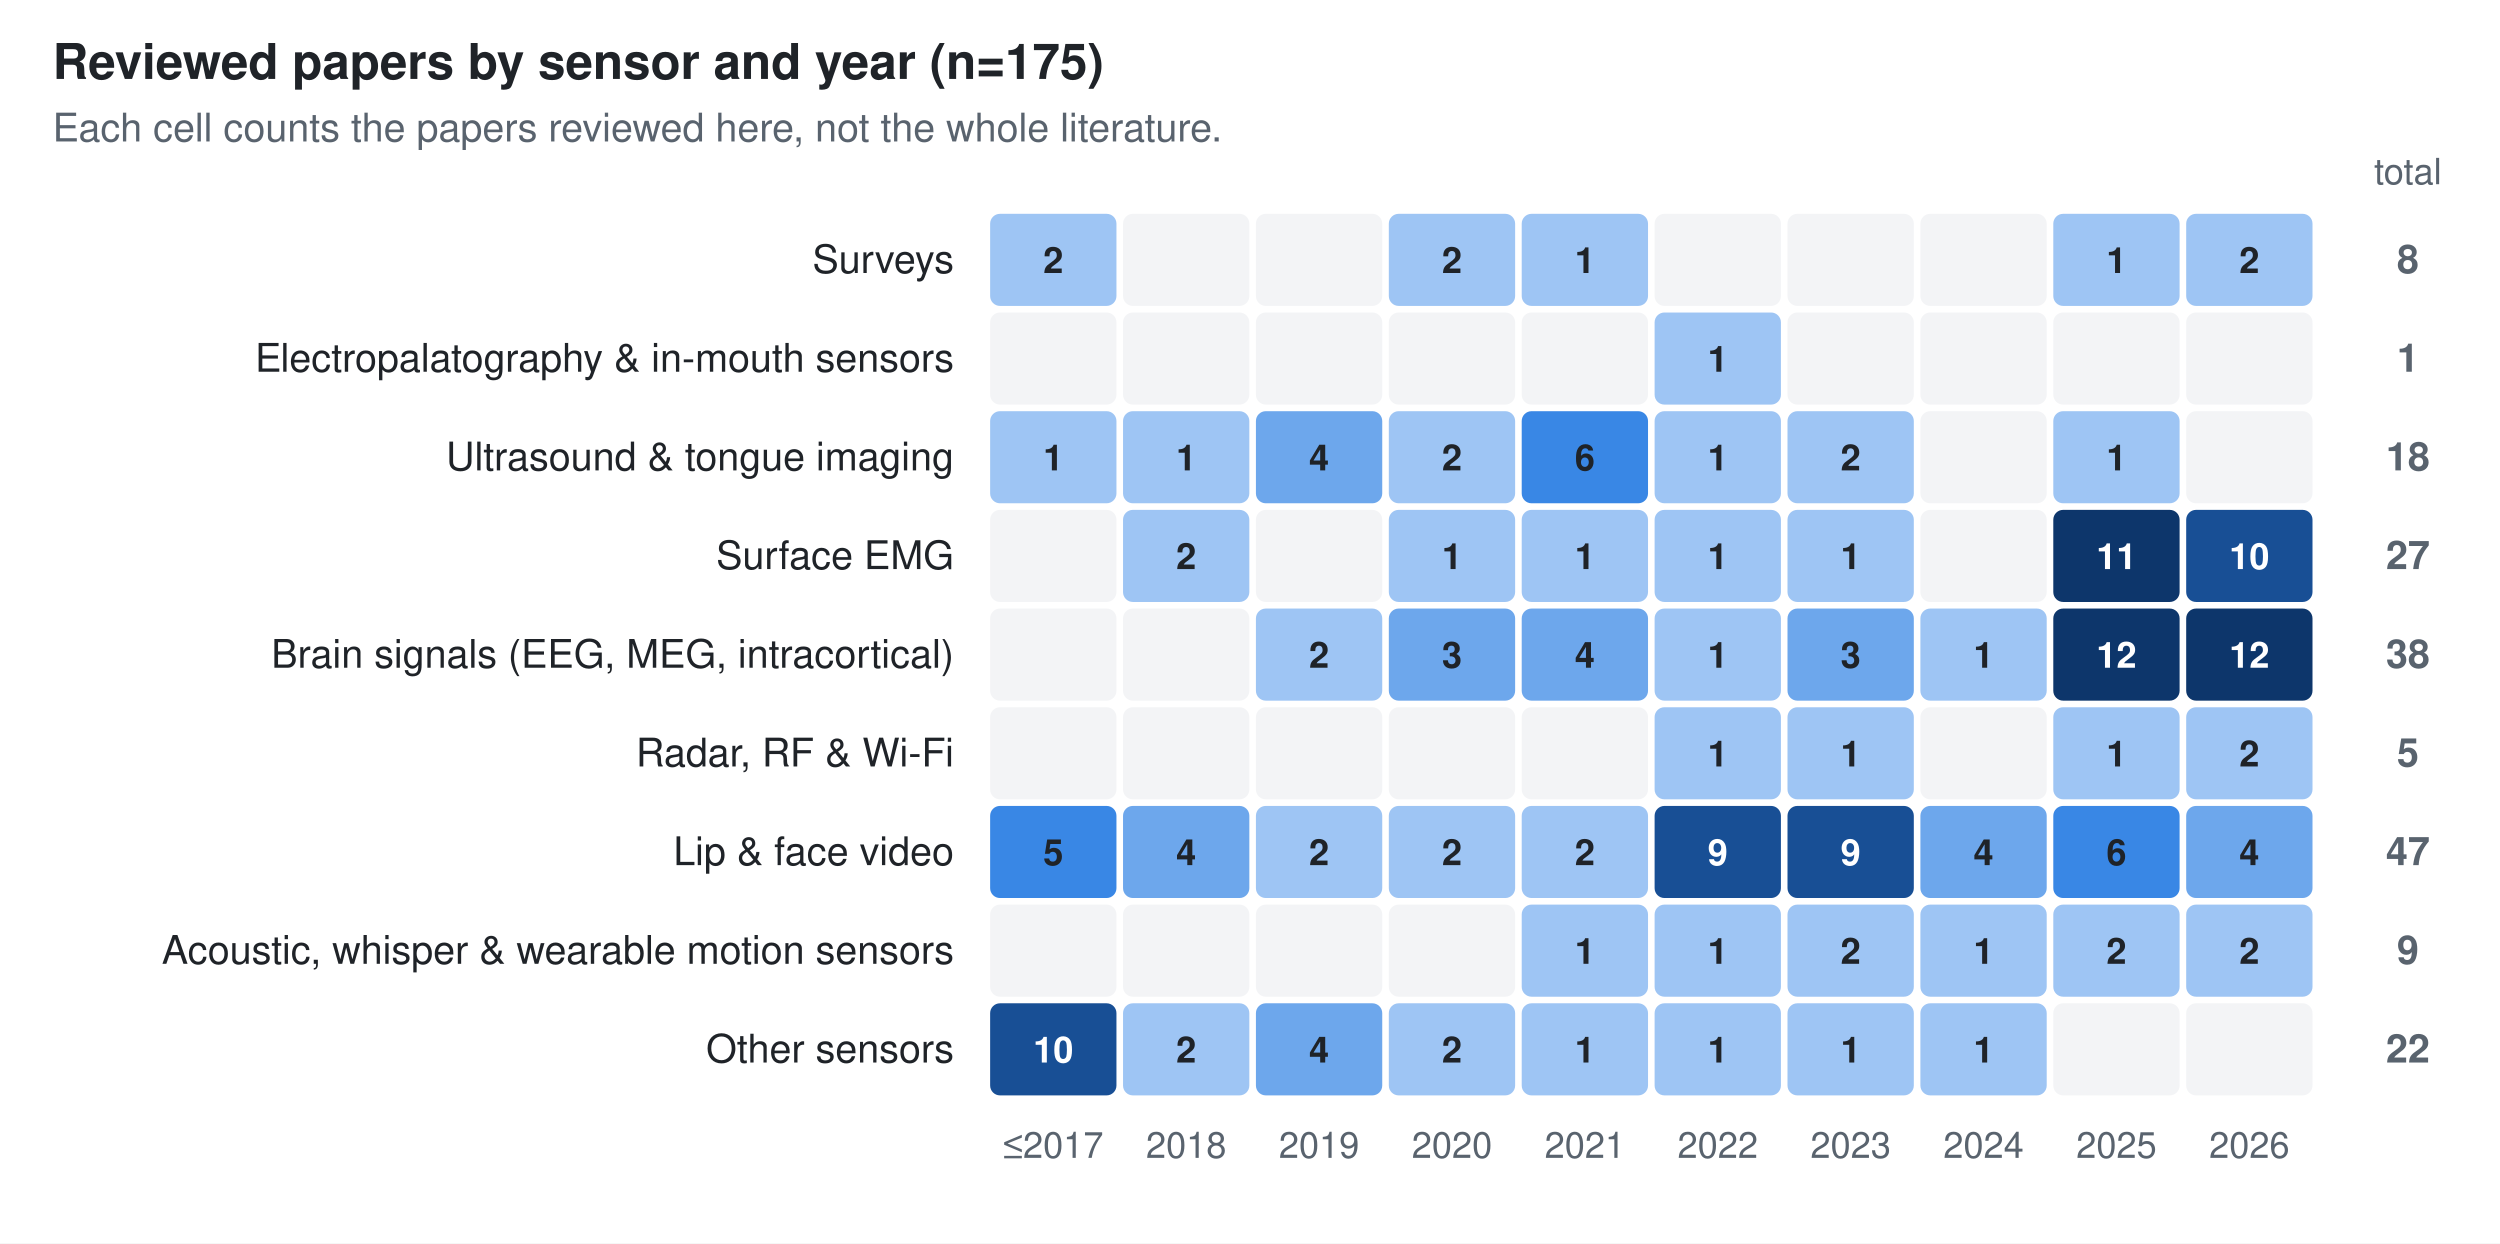
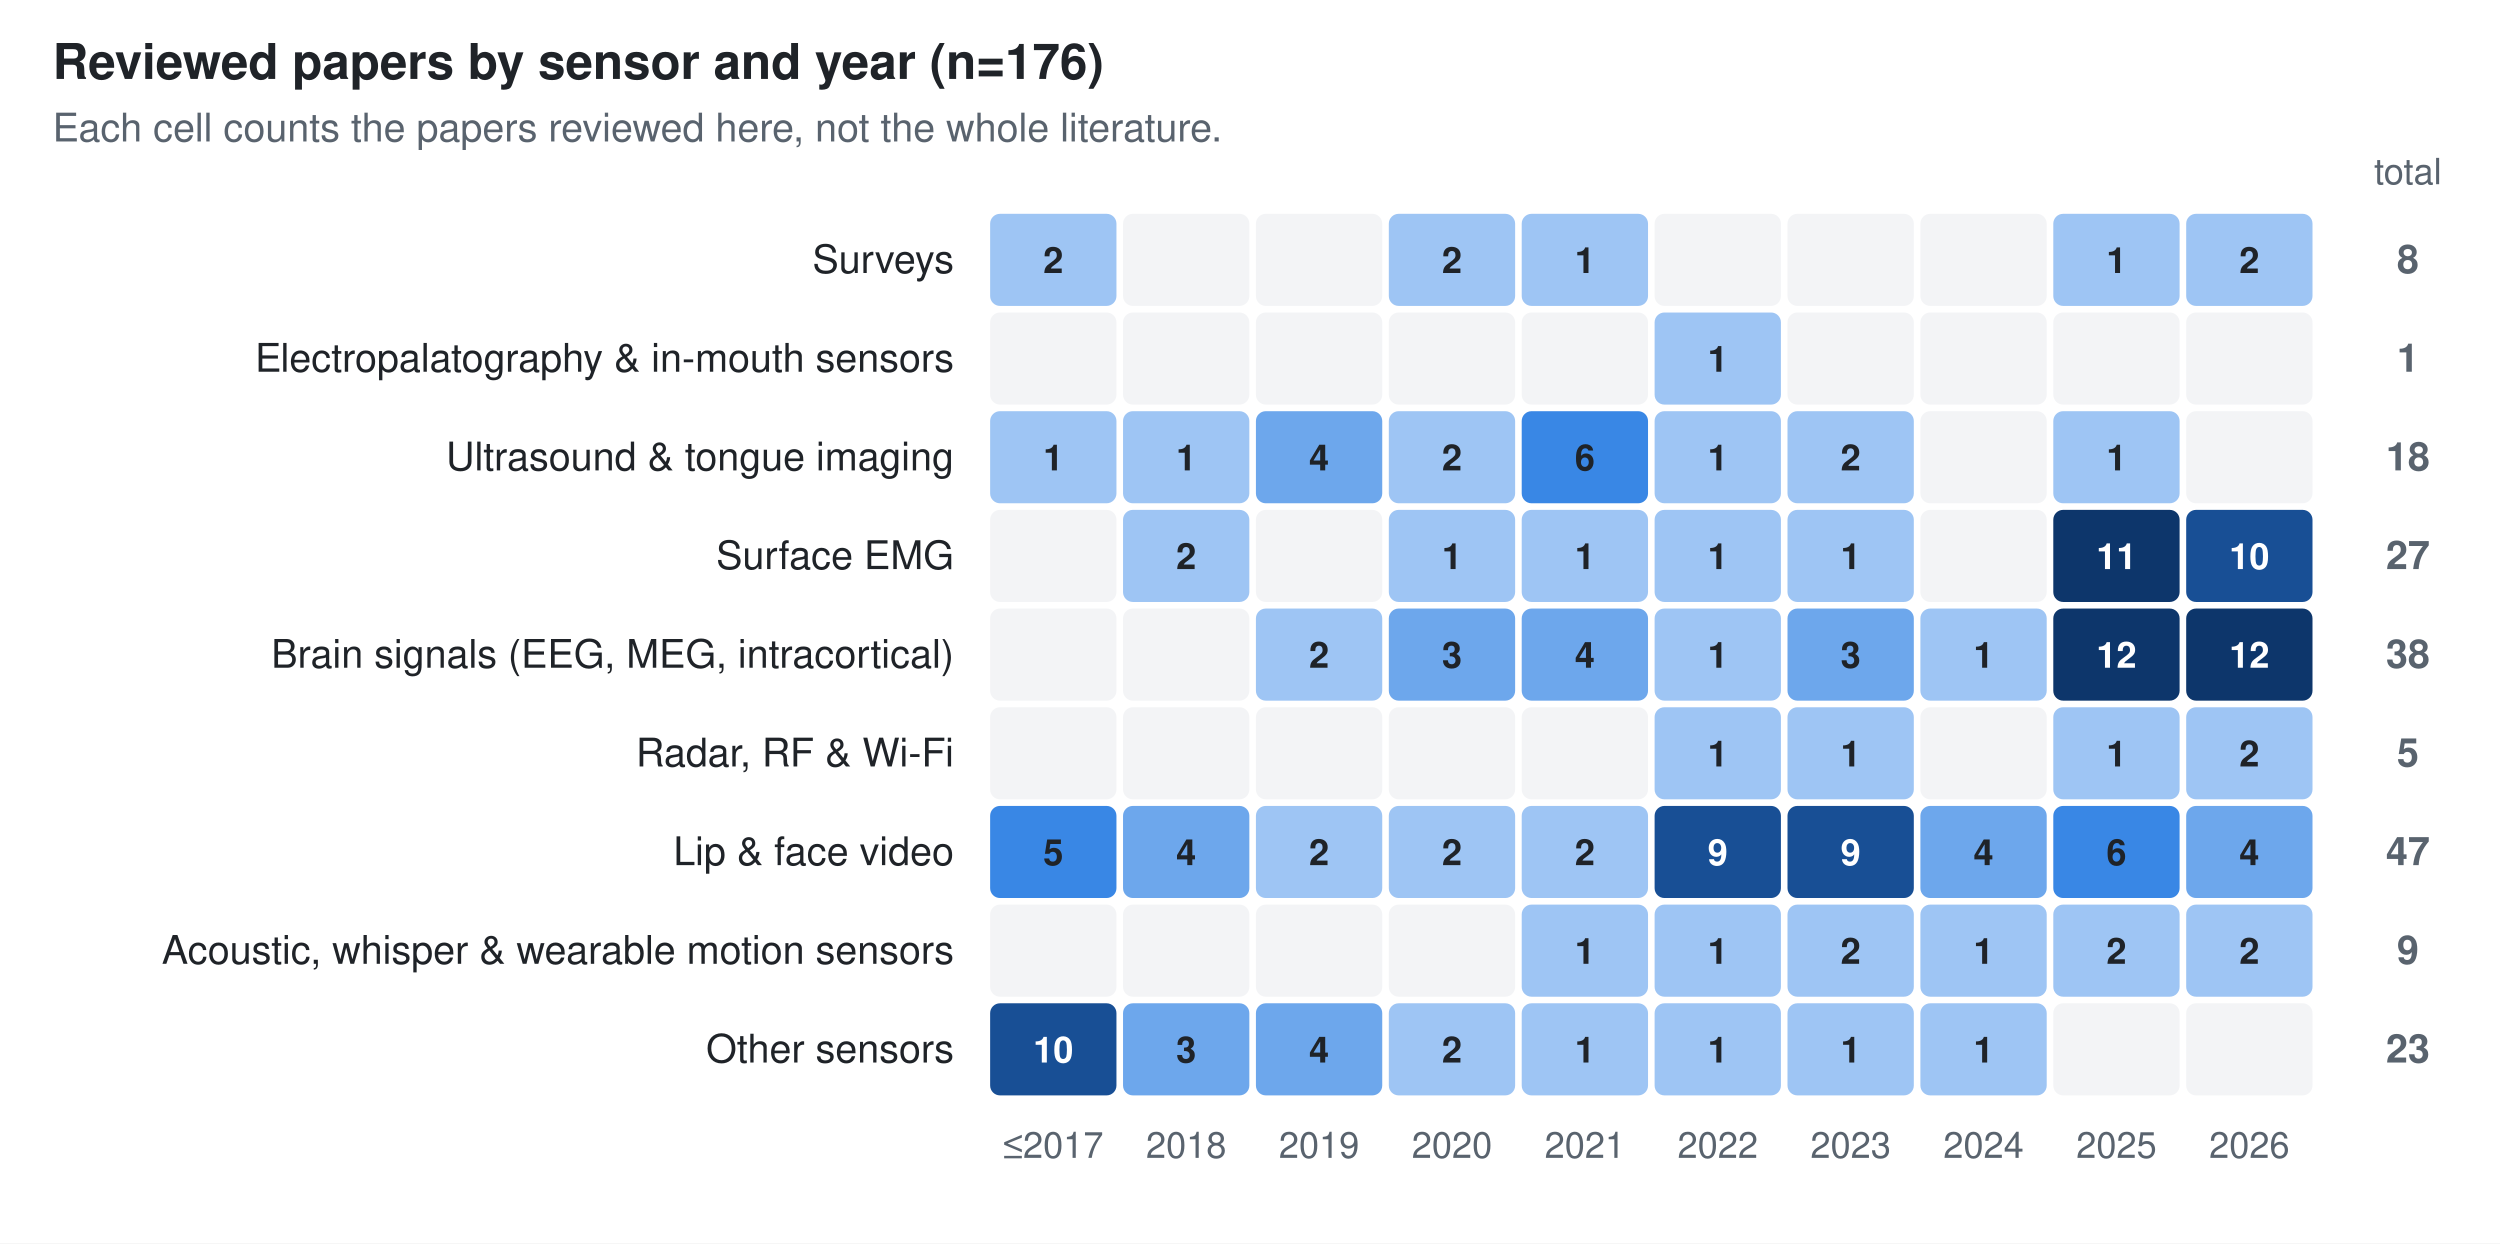
- <svg xmlns="http://www.w3.org/2000/svg" width="760" height="378" viewBox="0 0 760 378" font-family="-apple-system, BlinkMacSystemFont, 'Segoe UI', Helvetica, Arial, sans-serif" role="img" aria-label="Reviewed papers by sensor and year (n=175)">
+ <svg xmlns="http://www.w3.org/2000/svg" width="760" height="378" viewBox="0 0 760 378" font-family="-apple-system, BlinkMacSystemFont, 'Segoe UI', Helvetica, Arial, sans-serif" role="img" aria-label="Reviewed papers by sensor and year (n=176)">
  <rect width="760" height="378" fill="#ffffff" />
-   <text x="16.0" y="24.0" font-size="15" fill="#1f2328" text-anchor="start" font-weight="600">Reviewed papers by sensor and year (n=175)</text>
+   <text x="16.0" y="24.0" font-size="15" fill="#1f2328" text-anchor="start" font-weight="600">Reviewed papers by sensor and year (n=176)</text>
  <text x="16.0" y="43.0" font-size="12" fill="#59636e" text-anchor="start">Each cell counts the papers reviewed here, not the whole literature.</text>
  <text x="320.2" y="352.0" font-size="11" fill="#59636e" text-anchor="middle">≤2017</text>
  <text x="360.6" y="352.0" font-size="11" fill="#59636e" text-anchor="middle">2018</text>
  <text x="401.0" y="352.0" font-size="11" fill="#59636e" text-anchor="middle">2019</text>
  <text x="441.4" y="352.0" font-size="11" fill="#59636e" text-anchor="middle">2020</text>
  <text x="481.8" y="352.0" font-size="11" fill="#59636e" text-anchor="middle">2021</text>
  <text x="522.2" y="352.0" font-size="11" fill="#59636e" text-anchor="middle">2022</text>
  <text x="562.6" y="352.0" font-size="11" fill="#59636e" text-anchor="middle">2023</text>
  <text x="603.0" y="352.0" font-size="11" fill="#59636e" text-anchor="middle">2024</text>
  <text x="643.4" y="352.0" font-size="11" fill="#59636e" text-anchor="middle">2025</text>
  <text x="683.8" y="352.0" font-size="11" fill="#59636e" text-anchor="middle">2026</text>
  <text x="732.0" y="56.0" font-size="11" fill="#59636e" text-anchor="middle">total</text>
  <text x="290.0" y="83.0" font-size="12" fill="#1f2328" text-anchor="end">Surveys</text>
  <rect x="301.0" y="65.0" width="38.4" height="28.0" rx="3" fill="#9ec5f4" />
  <text x="320.2" y="83.0" font-size="11" fill="#1f2328" text-anchor="middle" font-weight="600">2</text>
  <rect x="341.4" y="65.0" width="38.4" height="28.0" rx="3" fill="#f3f4f6" />
  <rect x="381.8" y="65.0" width="38.4" height="28.0" rx="3" fill="#f3f4f6" />
  <rect x="422.2" y="65.0" width="38.4" height="28.0" rx="3" fill="#9ec5f4" />
  <text x="441.4" y="83.0" font-size="11" fill="#1f2328" text-anchor="middle" font-weight="600">2</text>
  <rect x="462.6" y="65.0" width="38.4" height="28.0" rx="3" fill="#9ec5f4" />
  <text x="481.8" y="83.0" font-size="11" fill="#1f2328" text-anchor="middle" font-weight="600">1</text>
  <rect x="503.0" y="65.0" width="38.4" height="28.0" rx="3" fill="#f3f4f6" />
  <rect x="543.4" y="65.0" width="38.4" height="28.0" rx="3" fill="#f3f4f6" />
  <rect x="583.8" y="65.0" width="38.4" height="28.0" rx="3" fill="#f3f4f6" />
  <rect x="624.2" y="65.0" width="38.4" height="28.0" rx="3" fill="#9ec5f4" />
  <text x="643.4" y="83.0" font-size="11" fill="#1f2328" text-anchor="middle" font-weight="600">1</text>
  <rect x="664.6" y="65.0" width="38.4" height="28.0" rx="3" fill="#9ec5f4" />
  <text x="683.8" y="83.0" font-size="11" fill="#1f2328" text-anchor="middle" font-weight="600">2</text>
  <text x="732.0" y="83.0" font-size="12" fill="#59636e" text-anchor="middle" font-weight="600">8</text>
  <text x="290.0" y="113.0" font-size="12" fill="#1f2328" text-anchor="end">Electropalatography &amp; in-mouth sensors</text>
  <rect x="301.0" y="95.0" width="38.4" height="28.0" rx="3" fill="#f3f4f6" />
  <rect x="341.4" y="95.0" width="38.4" height="28.0" rx="3" fill="#f3f4f6" />
  <rect x="381.8" y="95.0" width="38.4" height="28.0" rx="3" fill="#f3f4f6" />
  <rect x="422.2" y="95.0" width="38.4" height="28.0" rx="3" fill="#f3f4f6" />
  <rect x="462.6" y="95.0" width="38.4" height="28.0" rx="3" fill="#f3f4f6" />
  <rect x="503.0" y="95.0" width="38.4" height="28.0" rx="3" fill="#9ec5f4" />
  <text x="522.2" y="113.0" font-size="11" fill="#1f2328" text-anchor="middle" font-weight="600">1</text>
  <rect x="543.4" y="95.0" width="38.4" height="28.0" rx="3" fill="#f3f4f6" />
  <rect x="583.8" y="95.0" width="38.4" height="28.0" rx="3" fill="#f3f4f6" />
  <rect x="624.2" y="95.0" width="38.4" height="28.0" rx="3" fill="#f3f4f6" />
  <rect x="664.6" y="95.0" width="38.4" height="28.0" rx="3" fill="#f3f4f6" />
  <text x="732.0" y="113.0" font-size="12" fill="#59636e" text-anchor="middle" font-weight="600">1</text>
  <text x="290.0" y="143.0" font-size="12" fill="#1f2328" text-anchor="end">Ultrasound &amp; tongue imaging</text>
  <rect x="301.0" y="125.0" width="38.4" height="28.0" rx="3" fill="#9ec5f4" />
  <text x="320.2" y="143.0" font-size="11" fill="#1f2328" text-anchor="middle" font-weight="600">1</text>
  <rect x="341.4" y="125.0" width="38.4" height="28.0" rx="3" fill="#9ec5f4" />
  <text x="360.6" y="143.0" font-size="11" fill="#1f2328" text-anchor="middle" font-weight="600">1</text>
  <rect x="381.8" y="125.0" width="38.4" height="28.0" rx="3" fill="#6da7ec" />
  <text x="401.0" y="143.0" font-size="11" fill="#1f2328" text-anchor="middle" font-weight="600">4</text>
  <rect x="422.2" y="125.0" width="38.4" height="28.0" rx="3" fill="#9ec5f4" />
  <text x="441.4" y="143.0" font-size="11" fill="#1f2328" text-anchor="middle" font-weight="600">2</text>
  <rect x="462.6" y="125.0" width="38.4" height="28.0" rx="3" fill="#3987e5" />
  <text x="481.8" y="143.0" font-size="11" fill="#1f2328" text-anchor="middle" font-weight="600">6</text>
  <rect x="503.0" y="125.0" width="38.4" height="28.0" rx="3" fill="#9ec5f4" />
  <text x="522.2" y="143.0" font-size="11" fill="#1f2328" text-anchor="middle" font-weight="600">1</text>
  <rect x="543.4" y="125.0" width="38.4" height="28.0" rx="3" fill="#9ec5f4" />
  <text x="562.6" y="143.0" font-size="11" fill="#1f2328" text-anchor="middle" font-weight="600">2</text>
  <rect x="583.8" y="125.0" width="38.4" height="28.0" rx="3" fill="#f3f4f6" />
  <rect x="624.2" y="125.0" width="38.4" height="28.0" rx="3" fill="#9ec5f4" />
  <text x="643.4" y="143.0" font-size="11" fill="#1f2328" text-anchor="middle" font-weight="600">1</text>
  <rect x="664.6" y="125.0" width="38.4" height="28.0" rx="3" fill="#f3f4f6" />
  <text x="732.0" y="143.0" font-size="12" fill="#59636e" text-anchor="middle" font-weight="600">18</text>
  <text x="290.0" y="173.0" font-size="12" fill="#1f2328" text-anchor="end">Surface EMG</text>
  <rect x="301.0" y="155.0" width="38.4" height="28.0" rx="3" fill="#f3f4f6" />
  <rect x="341.4" y="155.0" width="38.4" height="28.0" rx="3" fill="#9ec5f4" />
  <text x="360.6" y="173.0" font-size="11" fill="#1f2328" text-anchor="middle" font-weight="600">2</text>
  <rect x="381.8" y="155.0" width="38.4" height="28.0" rx="3" fill="#f3f4f6" />
  <rect x="422.2" y="155.0" width="38.4" height="28.0" rx="3" fill="#9ec5f4" />
  <text x="441.4" y="173.0" font-size="11" fill="#1f2328" text-anchor="middle" font-weight="600">1</text>
  <rect x="462.6" y="155.0" width="38.4" height="28.0" rx="3" fill="#9ec5f4" />
  <text x="481.8" y="173.0" font-size="11" fill="#1f2328" text-anchor="middle" font-weight="600">1</text>
  <rect x="503.0" y="155.0" width="38.4" height="28.0" rx="3" fill="#9ec5f4" />
  <text x="522.2" y="173.0" font-size="11" fill="#1f2328" text-anchor="middle" font-weight="600">1</text>
  <rect x="543.4" y="155.0" width="38.4" height="28.0" rx="3" fill="#9ec5f4" />
  <text x="562.6" y="173.0" font-size="11" fill="#1f2328" text-anchor="middle" font-weight="600">1</text>
  <rect x="583.8" y="155.0" width="38.4" height="28.0" rx="3" fill="#f3f4f6" />
  <rect x="624.2" y="155.0" width="38.4" height="28.0" rx="3" fill="#0d366b" />
  <text x="643.4" y="173.0" font-size="11" fill="#ffffff" text-anchor="middle" font-weight="600">11</text>
  <rect x="664.6" y="155.0" width="38.4" height="28.0" rx="3" fill="#184f95" />
  <text x="683.8" y="173.0" font-size="11" fill="#ffffff" text-anchor="middle" font-weight="600">10</text>
  <text x="732.0" y="173.0" font-size="12" fill="#59636e" text-anchor="middle" font-weight="600">27</text>
  <text x="290.0" y="203.0" font-size="12" fill="#1f2328" text-anchor="end">Brain signals (EEG, MEG, intracortical)</text>
  <rect x="301.0" y="185.0" width="38.4" height="28.0" rx="3" fill="#f3f4f6" />
  <rect x="341.4" y="185.0" width="38.4" height="28.0" rx="3" fill="#f3f4f6" />
  <rect x="381.8" y="185.0" width="38.4" height="28.0" rx="3" fill="#9ec5f4" />
  <text x="401.0" y="203.0" font-size="11" fill="#1f2328" text-anchor="middle" font-weight="600">2</text>
  <rect x="422.2" y="185.0" width="38.4" height="28.0" rx="3" fill="#6da7ec" />
  <text x="441.4" y="203.0" font-size="11" fill="#1f2328" text-anchor="middle" font-weight="600">3</text>
  <rect x="462.6" y="185.0" width="38.4" height="28.0" rx="3" fill="#6da7ec" />
  <text x="481.8" y="203.0" font-size="11" fill="#1f2328" text-anchor="middle" font-weight="600">4</text>
  <rect x="503.0" y="185.0" width="38.4" height="28.0" rx="3" fill="#9ec5f4" />
  <text x="522.2" y="203.0" font-size="11" fill="#1f2328" text-anchor="middle" font-weight="600">1</text>
  <rect x="543.4" y="185.0" width="38.4" height="28.0" rx="3" fill="#6da7ec" />
  <text x="562.6" y="203.0" font-size="11" fill="#1f2328" text-anchor="middle" font-weight="600">3</text>
  <rect x="583.8" y="185.0" width="38.4" height="28.0" rx="3" fill="#9ec5f4" />
  <text x="603.0" y="203.0" font-size="11" fill="#1f2328" text-anchor="middle" font-weight="600">1</text>
  <rect x="624.2" y="185.0" width="38.4" height="28.0" rx="3" fill="#0d366b" />
  <text x="643.4" y="203.0" font-size="11" fill="#ffffff" text-anchor="middle" font-weight="600">12</text>
  <rect x="664.6" y="185.0" width="38.4" height="28.0" rx="3" fill="#0d366b" />
  <text x="683.8" y="203.0" font-size="11" fill="#ffffff" text-anchor="middle" font-weight="600">12</text>
  <text x="732.0" y="203.0" font-size="12" fill="#59636e" text-anchor="middle" font-weight="600">38</text>
  <text x="290.0" y="233.0" font-size="12" fill="#1f2328" text-anchor="end">Radar, RF &amp; Wi-Fi</text>
  <rect x="301.0" y="215.0" width="38.4" height="28.0" rx="3" fill="#f3f4f6" />
  <rect x="341.4" y="215.0" width="38.4" height="28.0" rx="3" fill="#f3f4f6" />
  <rect x="381.8" y="215.0" width="38.4" height="28.0" rx="3" fill="#f3f4f6" />
  <rect x="422.2" y="215.0" width="38.4" height="28.0" rx="3" fill="#f3f4f6" />
  <rect x="462.6" y="215.0" width="38.4" height="28.0" rx="3" fill="#f3f4f6" />
  <rect x="503.0" y="215.0" width="38.4" height="28.0" rx="3" fill="#9ec5f4" />
  <text x="522.2" y="233.0" font-size="11" fill="#1f2328" text-anchor="middle" font-weight="600">1</text>
  <rect x="543.4" y="215.0" width="38.4" height="28.0" rx="3" fill="#9ec5f4" />
  <text x="562.6" y="233.0" font-size="11" fill="#1f2328" text-anchor="middle" font-weight="600">1</text>
  <rect x="583.8" y="215.0" width="38.4" height="28.0" rx="3" fill="#f3f4f6" />
  <rect x="624.2" y="215.0" width="38.4" height="28.0" rx="3" fill="#9ec5f4" />
  <text x="643.4" y="233.0" font-size="11" fill="#1f2328" text-anchor="middle" font-weight="600">1</text>
  <rect x="664.6" y="215.0" width="38.4" height="28.0" rx="3" fill="#9ec5f4" />
  <text x="683.8" y="233.0" font-size="11" fill="#1f2328" text-anchor="middle" font-weight="600">2</text>
  <text x="732.0" y="233.0" font-size="12" fill="#59636e" text-anchor="middle" font-weight="600">5</text>
  <text x="290.0" y="263.0" font-size="12" fill="#1f2328" text-anchor="end">Lip &amp; face video</text>
  <rect x="301.0" y="245.0" width="38.4" height="28.0" rx="3" fill="#3987e5" />
  <text x="320.2" y="263.0" font-size="11" fill="#1f2328" text-anchor="middle" font-weight="600">5</text>
  <rect x="341.4" y="245.0" width="38.4" height="28.0" rx="3" fill="#6da7ec" />
  <text x="360.6" y="263.0" font-size="11" fill="#1f2328" text-anchor="middle" font-weight="600">4</text>
  <rect x="381.8" y="245.0" width="38.4" height="28.0" rx="3" fill="#9ec5f4" />
  <text x="401.0" y="263.0" font-size="11" fill="#1f2328" text-anchor="middle" font-weight="600">2</text>
  <rect x="422.2" y="245.0" width="38.4" height="28.0" rx="3" fill="#9ec5f4" />
  <text x="441.4" y="263.0" font-size="11" fill="#1f2328" text-anchor="middle" font-weight="600">2</text>
  <rect x="462.6" y="245.0" width="38.4" height="28.0" rx="3" fill="#9ec5f4" />
  <text x="481.8" y="263.0" font-size="11" fill="#1f2328" text-anchor="middle" font-weight="600">2</text>
  <rect x="503.0" y="245.0" width="38.4" height="28.0" rx="3" fill="#184f95" />
  <text x="522.2" y="263.0" font-size="11" fill="#ffffff" text-anchor="middle" font-weight="600">9</text>
  <rect x="543.4" y="245.0" width="38.4" height="28.0" rx="3" fill="#184f95" />
  <text x="562.6" y="263.0" font-size="11" fill="#ffffff" text-anchor="middle" font-weight="600">9</text>
  <rect x="583.8" y="245.0" width="38.4" height="28.0" rx="3" fill="#6da7ec" />
  <text x="603.0" y="263.0" font-size="11" fill="#1f2328" text-anchor="middle" font-weight="600">4</text>
  <rect x="624.2" y="245.0" width="38.4" height="28.0" rx="3" fill="#3987e5" />
  <text x="643.4" y="263.0" font-size="11" fill="#1f2328" text-anchor="middle" font-weight="600">6</text>
  <rect x="664.6" y="245.0" width="38.4" height="28.0" rx="3" fill="#6da7ec" />
  <text x="683.8" y="263.0" font-size="11" fill="#1f2328" text-anchor="middle" font-weight="600">4</text>
  <text x="732.0" y="263.0" font-size="12" fill="#59636e" text-anchor="middle" font-weight="600">47</text>
  <text x="290.0" y="293.0" font-size="12" fill="#1f2328" text-anchor="end">Acoustic, whisper &amp; wearable motion sensors</text>
  <rect x="301.0" y="275.0" width="38.4" height="28.0" rx="3" fill="#f3f4f6" />
  <rect x="341.4" y="275.0" width="38.4" height="28.0" rx="3" fill="#f3f4f6" />
  <rect x="381.8" y="275.0" width="38.4" height="28.0" rx="3" fill="#f3f4f6" />
  <rect x="422.2" y="275.0" width="38.4" height="28.0" rx="3" fill="#f3f4f6" />
  <rect x="462.6" y="275.0" width="38.4" height="28.0" rx="3" fill="#9ec5f4" />
  <text x="481.8" y="293.0" font-size="11" fill="#1f2328" text-anchor="middle" font-weight="600">1</text>
  <rect x="503.0" y="275.0" width="38.4" height="28.0" rx="3" fill="#9ec5f4" />
  <text x="522.2" y="293.0" font-size="11" fill="#1f2328" text-anchor="middle" font-weight="600">1</text>
  <rect x="543.4" y="275.0" width="38.4" height="28.0" rx="3" fill="#9ec5f4" />
  <text x="562.6" y="293.0" font-size="11" fill="#1f2328" text-anchor="middle" font-weight="600">2</text>
  <rect x="583.8" y="275.0" width="38.4" height="28.0" rx="3" fill="#9ec5f4" />
  <text x="603.0" y="293.0" font-size="11" fill="#1f2328" text-anchor="middle" font-weight="600">1</text>
  <rect x="624.2" y="275.0" width="38.4" height="28.0" rx="3" fill="#9ec5f4" />
  <text x="643.4" y="293.0" font-size="11" fill="#1f2328" text-anchor="middle" font-weight="600">2</text>
  <rect x="664.6" y="275.0" width="38.4" height="28.0" rx="3" fill="#9ec5f4" />
  <text x="683.8" y="293.0" font-size="11" fill="#1f2328" text-anchor="middle" font-weight="600">2</text>
  <text x="732.0" y="293.0" font-size="12" fill="#59636e" text-anchor="middle" font-weight="600">9</text>
  <text x="290.0" y="323.0" font-size="12" fill="#1f2328" text-anchor="end">Other sensors</text>
  <rect x="301.0" y="305.0" width="38.4" height="28.0" rx="3" fill="#184f95" />
  <text x="320.2" y="323.0" font-size="11" fill="#ffffff" text-anchor="middle" font-weight="600">10</text>
-   <rect x="341.4" y="305.0" width="38.4" height="28.0" rx="3" fill="#9ec5f4" />
-   <text x="360.6" y="323.0" font-size="11" fill="#1f2328" text-anchor="middle" font-weight="600">2</text>
+   <rect x="341.4" y="305.0" width="38.4" height="28.0" rx="3" fill="#6da7ec" />
+   <text x="360.6" y="323.0" font-size="11" fill="#1f2328" text-anchor="middle" font-weight="600">3</text>
  <rect x="381.8" y="305.0" width="38.4" height="28.0" rx="3" fill="#6da7ec" />
  <text x="401.0" y="323.0" font-size="11" fill="#1f2328" text-anchor="middle" font-weight="600">4</text>
  <rect x="422.2" y="305.0" width="38.4" height="28.0" rx="3" fill="#9ec5f4" />
  <text x="441.4" y="323.0" font-size="11" fill="#1f2328" text-anchor="middle" font-weight="600">2</text>
  <rect x="462.6" y="305.0" width="38.4" height="28.0" rx="3" fill="#9ec5f4" />
  <text x="481.8" y="323.0" font-size="11" fill="#1f2328" text-anchor="middle" font-weight="600">1</text>
  <rect x="503.0" y="305.0" width="38.4" height="28.0" rx="3" fill="#9ec5f4" />
  <text x="522.2" y="323.0" font-size="11" fill="#1f2328" text-anchor="middle" font-weight="600">1</text>
  <rect x="543.4" y="305.0" width="38.4" height="28.0" rx="3" fill="#9ec5f4" />
  <text x="562.6" y="323.0" font-size="11" fill="#1f2328" text-anchor="middle" font-weight="600">1</text>
  <rect x="583.8" y="305.0" width="38.4" height="28.0" rx="3" fill="#9ec5f4" />
  <text x="603.0" y="323.0" font-size="11" fill="#1f2328" text-anchor="middle" font-weight="600">1</text>
  <rect x="624.2" y="305.0" width="38.4" height="28.0" rx="3" fill="#f3f4f6" />
  <rect x="664.6" y="305.0" width="38.4" height="28.0" rx="3" fill="#f3f4f6" />
-   <text x="732.0" y="323.0" font-size="12" fill="#59636e" text-anchor="middle" font-weight="600">22</text>
+   <text x="732.0" y="323.0" font-size="12" fill="#59636e" text-anchor="middle" font-weight="600">23</text>
</svg>
